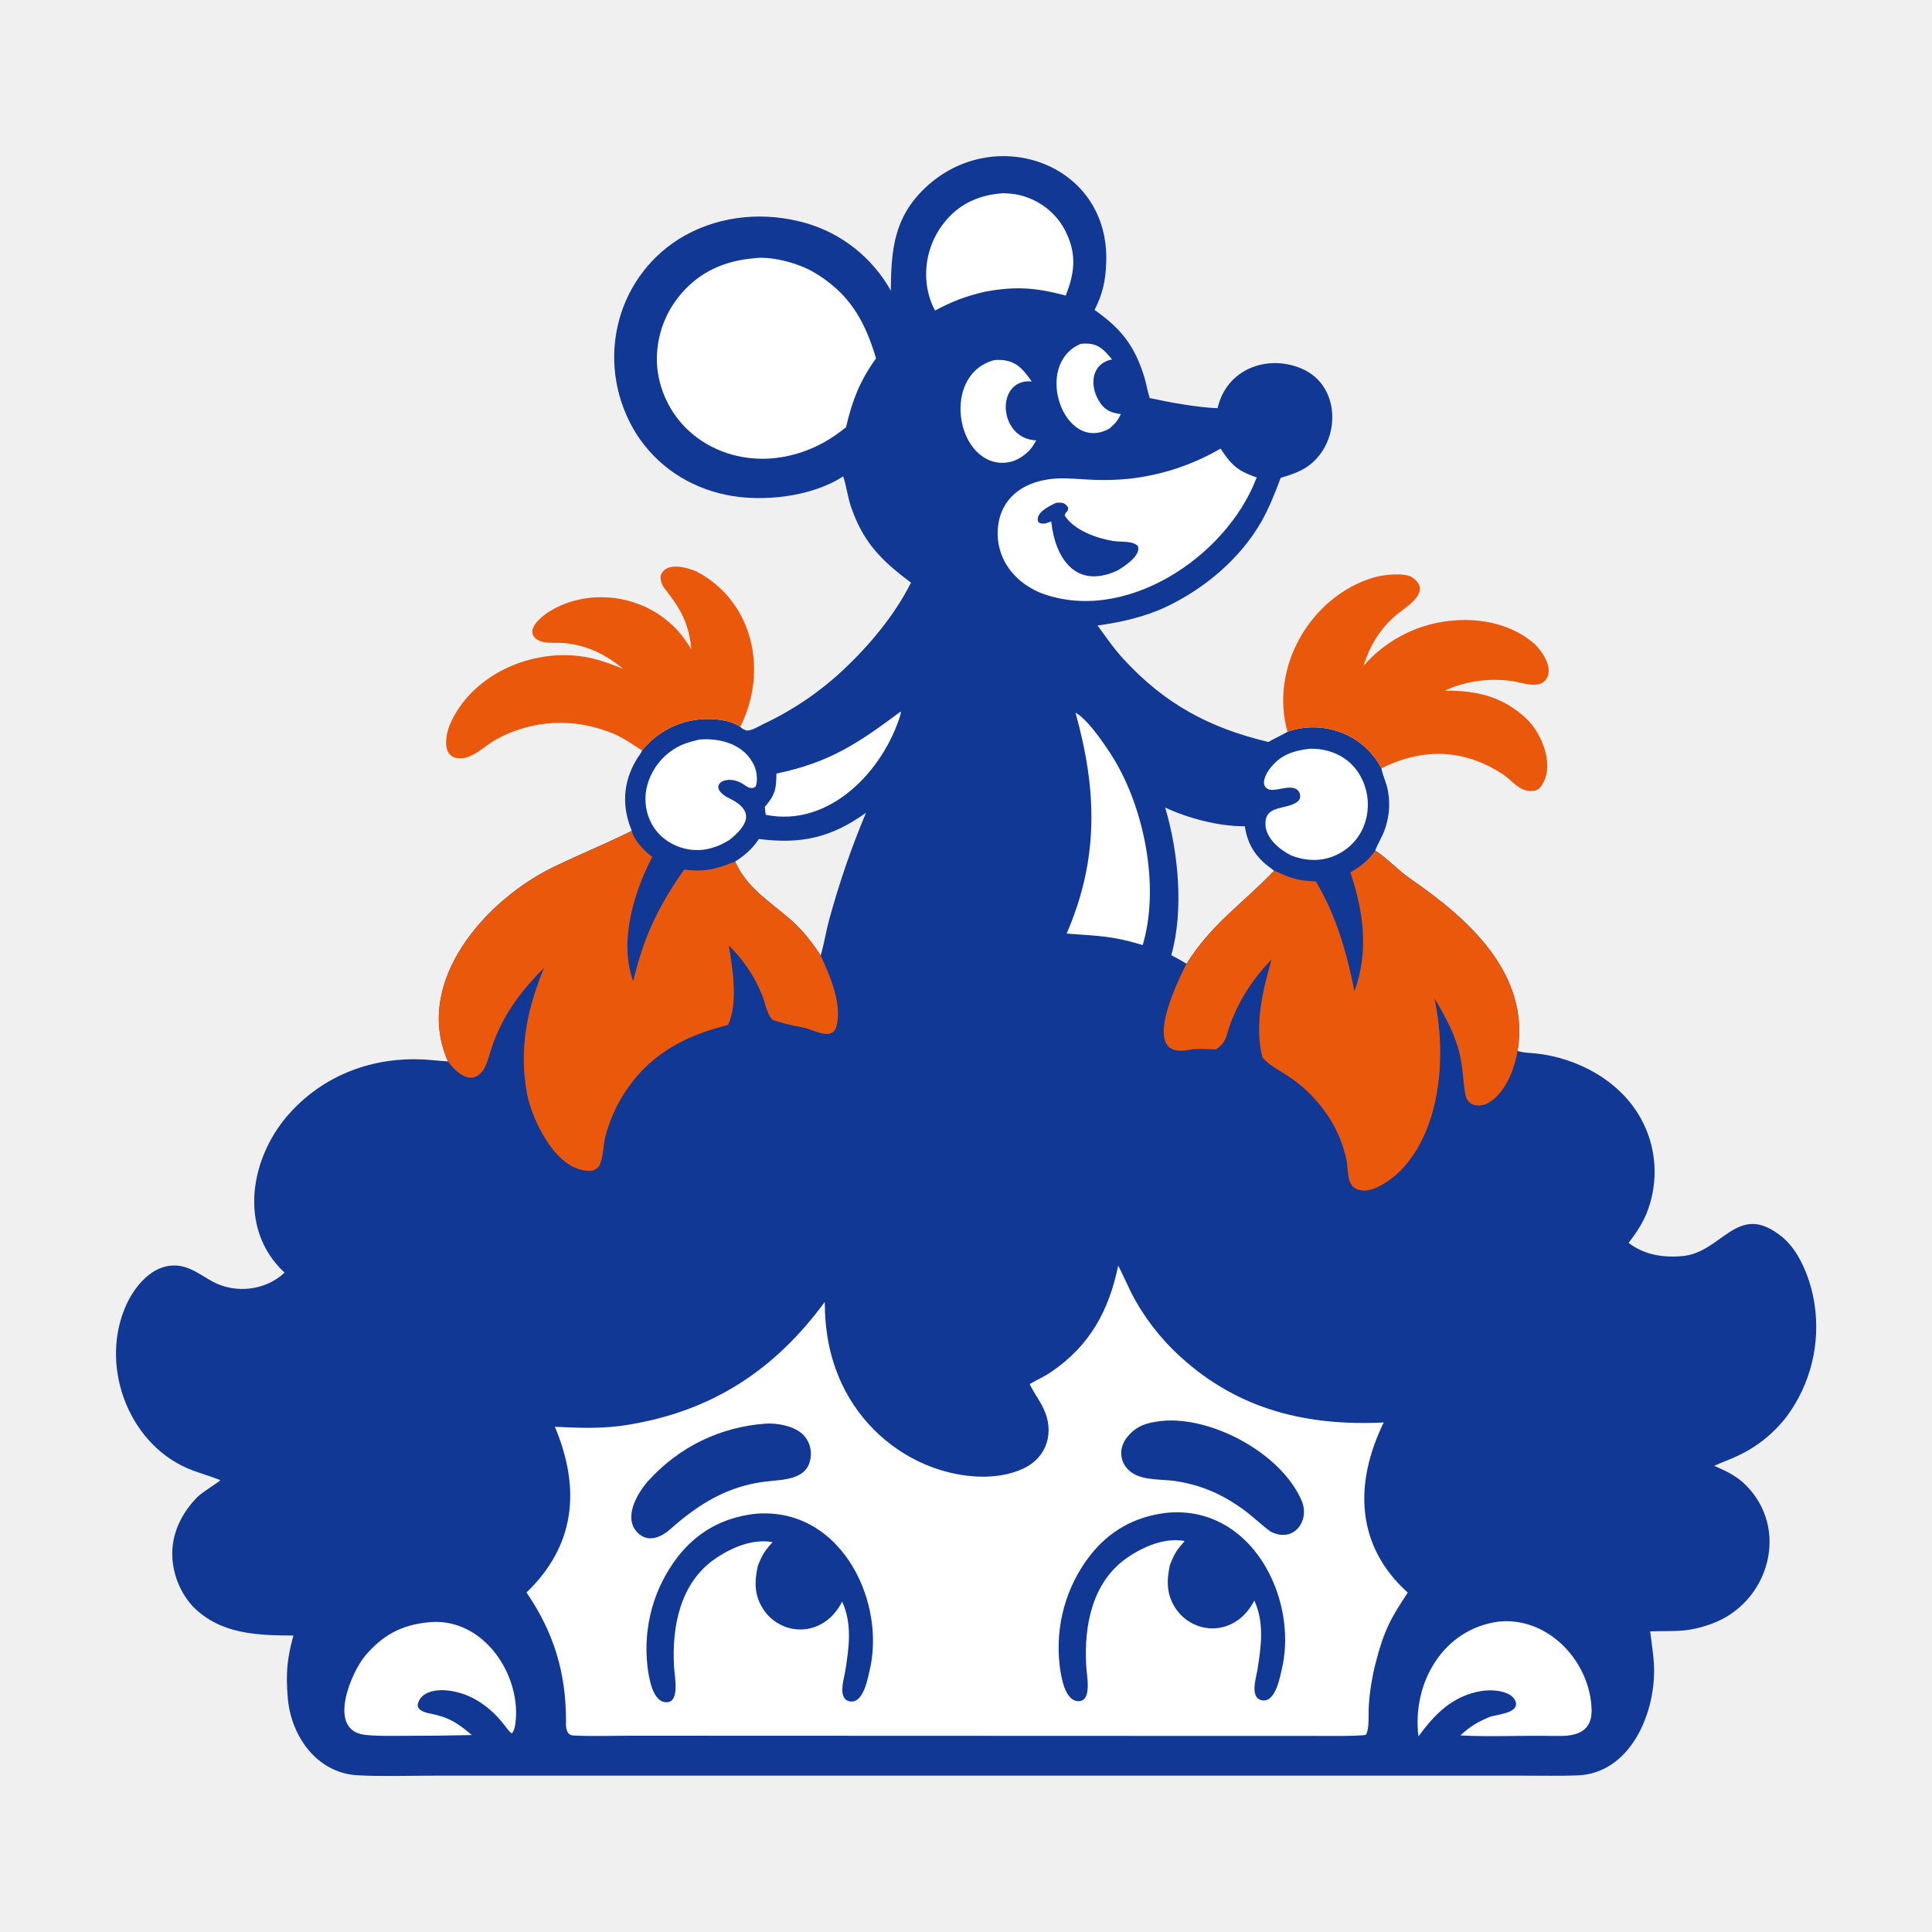
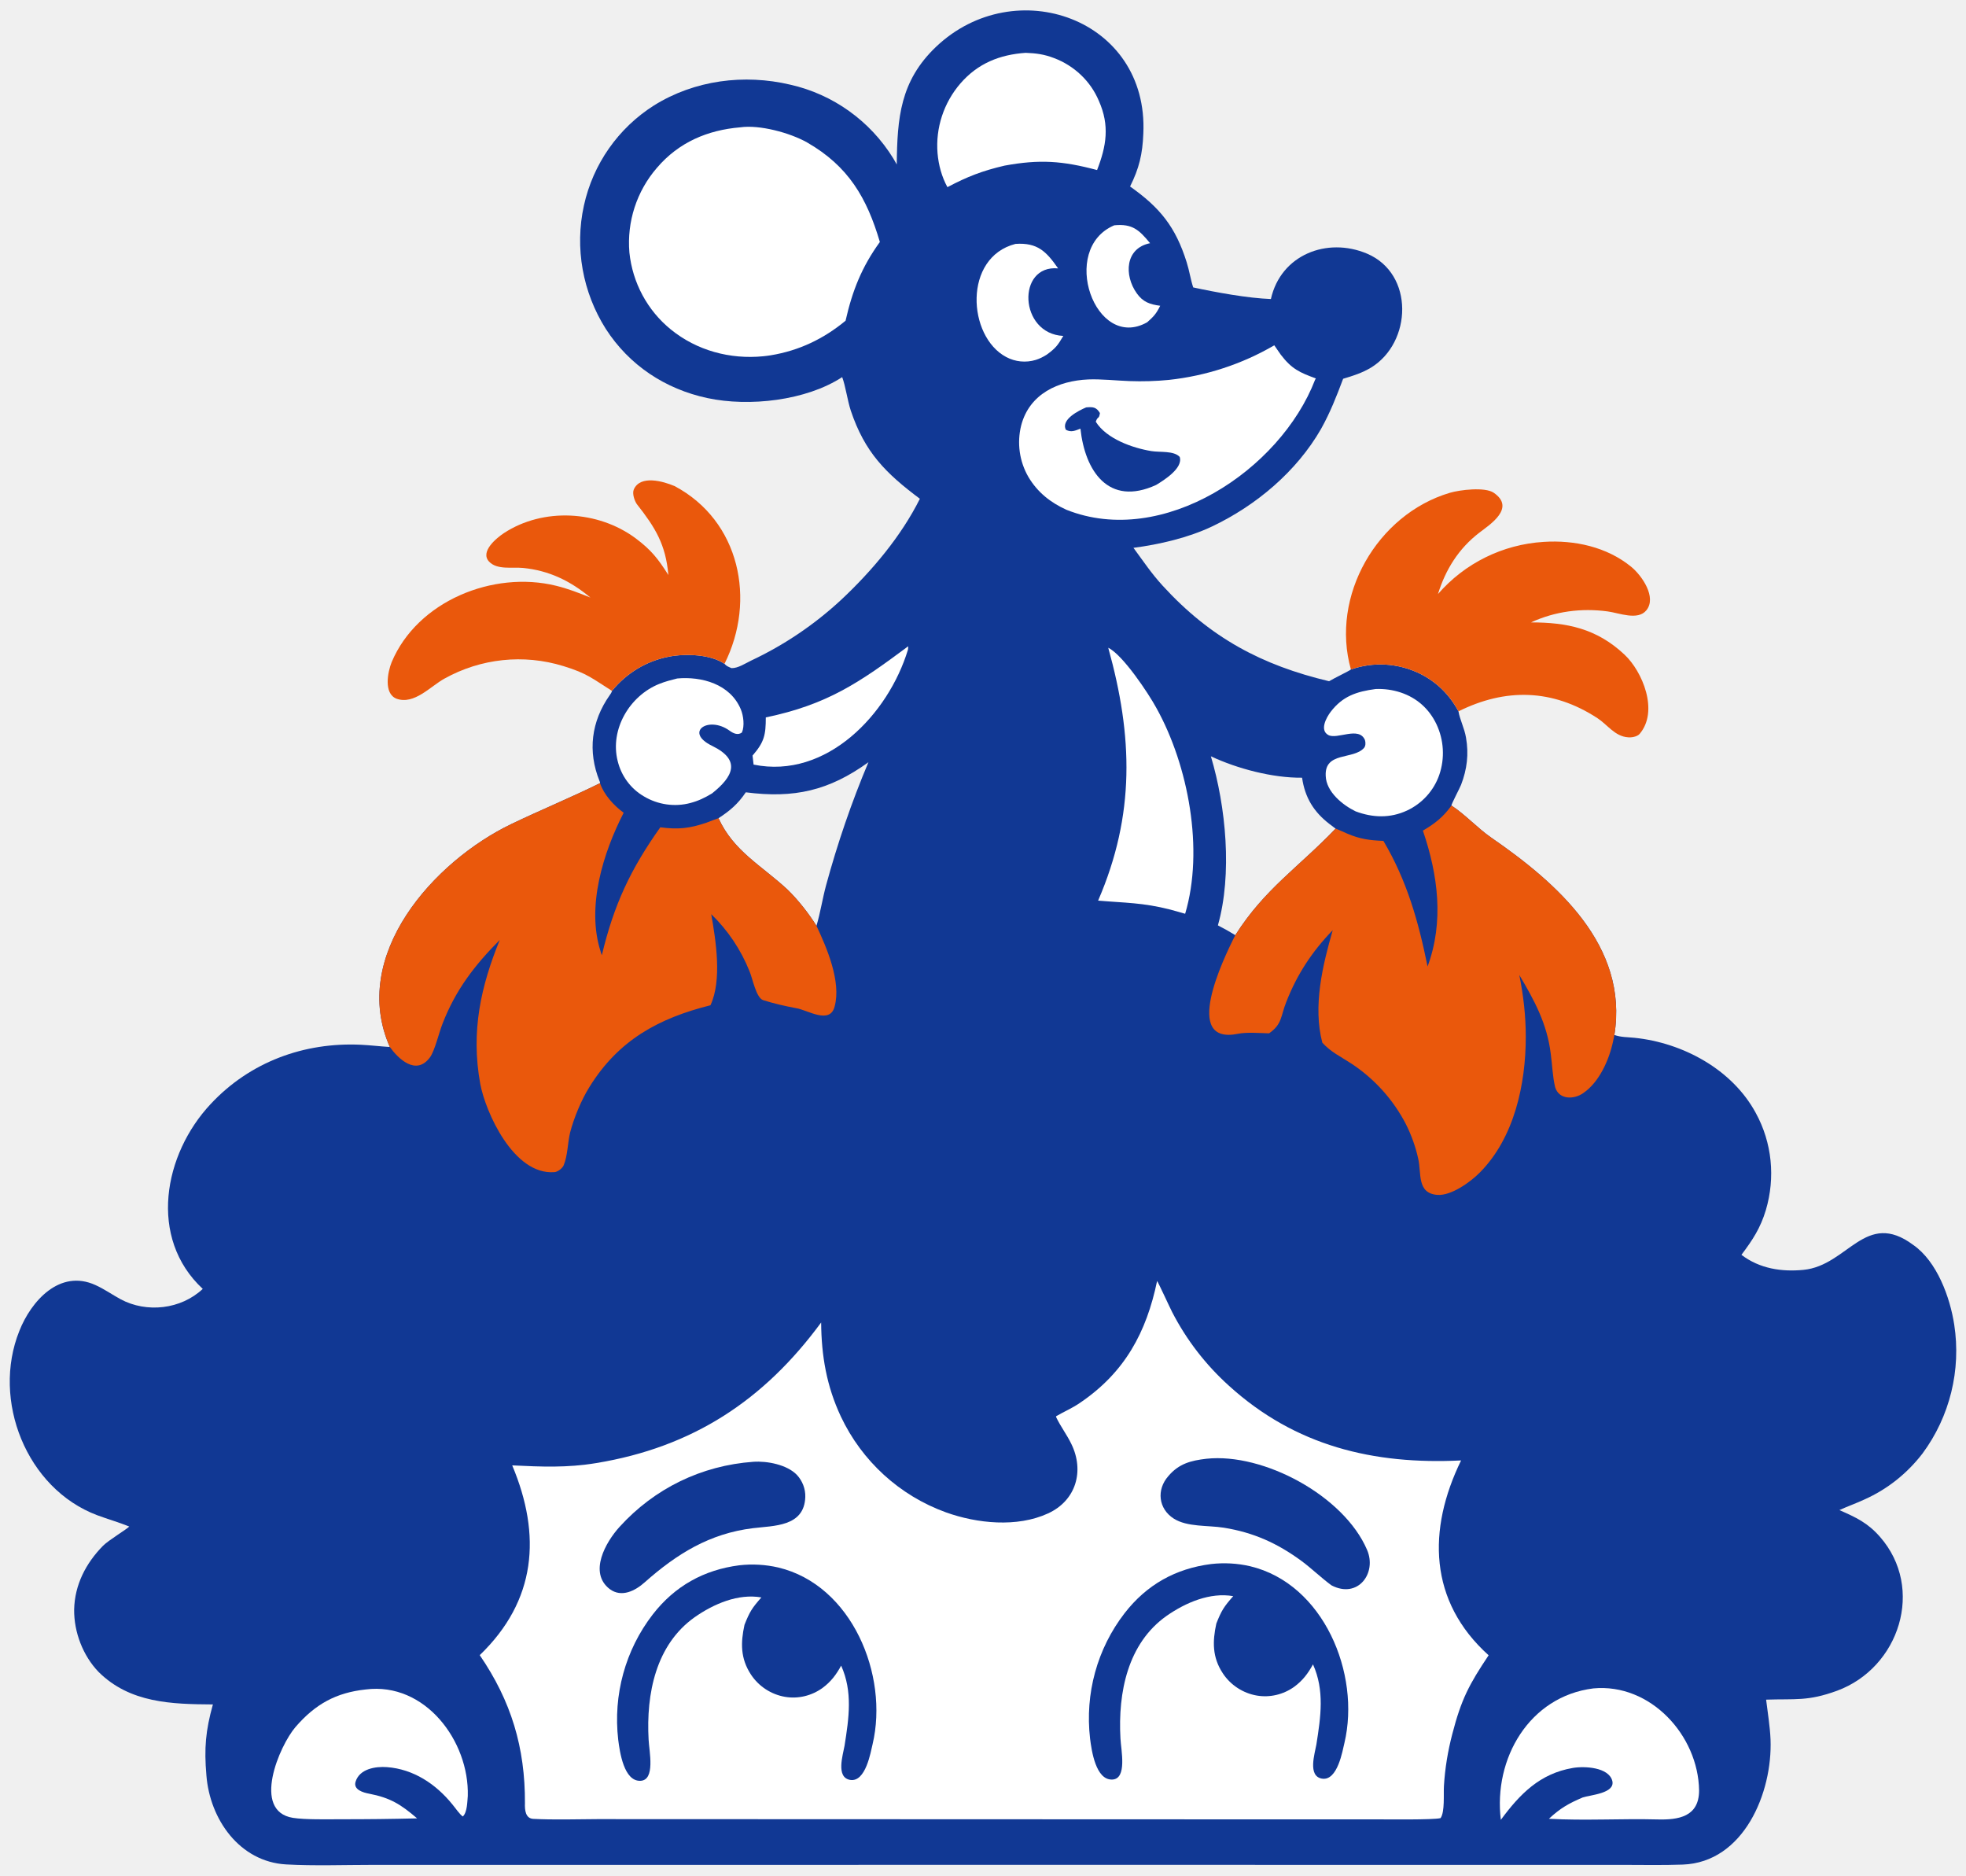
- <svg xmlns="http://www.w3.org/2000/svg" version="1.1" style="display: block;" viewBox="-41.9 -55.8 881.0 881.0" width="500" height="500">
+ <svg xmlns="http://www.w3.org/2000/svg" version="1.1" style="display: block;" viewBox="7.1 11.6 783.1 746.4" width="500" height="477">
  <path fill="#113894" transform="scale(1.03493 1.03634)" d="M352 74.068C352.2 56.194 353.3 42.018 367.1 28.871C397.5 0.008 449 18.022 446.9 62.219C446.6 70.031 445.3 75.555 441.8 82.531C453.2 90.565 459.3 97.939 463.6 111.696C464.6 114.843 465.1 118.294 466.1 121.312C474.7 123.172 487.1 125.458 496 125.772C499.8 108.772 517.6 101.835 533 108.33C551.3 116.09 550.3 142.539 534.5 152.145C531 154.221 527.7 155.244 523.8 156.415C521.3 163.07 518.8 169.448 515.3 175.685C505.9 192.057 490.3 205.108 473.4 213.144C464.2 217.5 453.2 220.056 443.1 221.382C447 226.641 449.9 231.084 454.4 235.992C472.7 255.955 492.5 266.49 518.4 272.642C520.2 271.523 526 268.769 526.8 268.134C535.4 265.098 544.9 265.648 553.2 269.661C559.8 272.876 564.7 277.794 568.2 284.211C568.7 287.351 570.5 290.695 571.1 294.344C572.2 300.652 571.5 306.436 569.2 312.426C568.8 313.527 565.3 320.091 565.5 320.411C570.8 323.861 575.6 329.151 580.8 332.731C606.1 350.171 633.7 374.201 628.2 408.571C630.8 409.471 633.1 409.371 635.9 409.651C654.5 411.551 673.5 421.741 682.6 438.501C688.9 449.951 690.2 463.381 686.5 475.851C684.4 482.821 681.4 487.341 677.1 493.051C684.1 498.391 692.6 499.651 701 498.831C718.1 497.141 724.8 475.571 743.2 489.231C752.4 495.601 757.4 509.451 759 519.891C761.7 537.361 757.3 555.201 746.8 569.381C740.9 577.041 733.3 583.121 724.4 587.081C721.5 588.441 717.6 589.841 714.8 591.141C721.3 593.991 725.7 596.051 730.4 601.391C747.8 621.201 737.9 651.741 713.9 660.561C702.6 664.681 697.9 663.601 686.6 663.981C687.2 668.921 688.1 674.361 688.3 679.271C689.1 699.701 678 726.531 654.5 727.361C646.9 727.641 639.1 727.471 631.5 727.471L583 727.471L423.4 727.461L216.7 727.471L150.8 727.471C139.8 727.471 127.6 727.901 117 727.301C99 726.281 87.6 709.891 86.3 693.051C85.4 682.571 86 675.881 88.8 665.821C73 665.721 56.9 665.331 44.8 653.331C38.8 647.121 35.3 638.031 35.4 629.371C35.6 619.861 39.9 611.571 46.5 604.861C48.7 602.651 55.8 598.431 56.6 597.451C52.6 595.831 48.4 594.641 44.3 593.121C17 582.891 3.6 548.911 14.3 522.311C18.8 510.901 29.8 498.391 43.6 504.671C47 506.201 50.1 508.391 53.3 510.131C63.3 515.481 76.5 514.041 84.9 506.141C63.8 486.571 69.8 454.361 88 435.041C103.1 418.911 123.9 411.291 145.8 412.331C149.5 412.511 153.2 412.961 156.9 413.191C141.3 377.991 173.8 341.841 203.7 327.501C215 322.081 226.6 317.338 237.8 311.805C237.8 311.335 237.8 311.434 237.6 310.987C233 299.562 234.4 288.13 241.5 278.037C242 277.212 242.1 277.35 242.4 276.347C248 269.495 255.7 264.832 264.4 263.188C270.7 261.975 280.3 262.271 285.7 265.953C286.5 266.896 287.3 267.12 288.4 267.603C290.9 267.678 293.7 265.792 296 264.686C308.7 258.723 320.4 250.822 330.7 241.267C342.4 230.314 353.7 216.942 360.9 202.525C347.7 192.658 339.7 184.696 334.3 168.621C333 164.625 332.3 159.24 331 155.781C317.1 164.831 295.2 167.275 279.1 163.829C262.9 160.371 249 151.21 240 137.218C231.1 123.164 228 106.127 231.6 89.835C235.1 73.919 244.8 60.069 258.6 51.361C274.2 41.638 293.3 39.225 311 43.398C327.5 47.109 341.8 57.355 350.7 71.794C351.1 72.547 351.6 73.306 352 74.068ZM475.6 366.451C478 367.671 480.1 368.861 482.3 370.211C493.6 352.431 506.6 344.191 520.9 329.281L518.6 327.541C512.5 322.881 509.1 317.353 508 309.711C496.7 309.834 483.1 306.263 472.9 301.486C478.7 320.861 481.2 346.771 475.6 366.451ZM283.4 325.271C289.2 337.991 300 343.451 310 352.741C314 356.621 318.1 361.811 321.1 366.621C322.6 361.621 323.4 356.241 324.8 351.051C329.2 334.931 334.6 319.141 341.1 303.765C325.9 314.705 312.5 317.727 293.9 315.323C290.9 319.781 287.8 322.411 283.4 325.271Z" />
  <path fill="#EA580C" transform="scale(1.03493 1.03634)" d="M237.8 311.805C239.3 316.268 243.1 320.411 246.9 323.181C239 338.511 232.5 359.321 238 376.411C238.1 376.911 238.3 377.411 238.5 377.911C243.1 358.621 249.5 344.931 261 328.771C267.9 329.671 272.2 329.221 278.8 326.981C279.4 326.761 283 325.351 283.4 325.271C289.2 337.991 300 343.451 310 352.741C314 356.621 318.1 361.811 321.1 366.621C325 374.911 330.7 388.011 328.1 397.591C326.3 404.741 317.6 398.911 313.3 398.281C309 397.471 304.6 396.471 300.5 395.161C297.8 394.111 296.5 386.731 295.3 384.011C292 375.781 287 368.341 280.6 362.151C282.4 372.421 284.8 387.511 280.3 397.151C260.4 402.131 244.9 410.501 233.7 428.591C230.6 433.561 227.8 440.281 226.3 445.991C225.3 450.061 225.4 454.831 223.8 458.661C223.3 459.831 221.5 461.181 220.3 461.271C204.5 462.561 193.7 438.091 191.7 427.361C188 407.041 192 389.731 199.2 372.061C189.5 381.791 182.2 391.301 177.2 404.191C175.8 407.671 174.2 414.691 172.3 417.231C166.9 424.441 160 417.501 156.9 413.191C141.3 377.991 173.8 341.841 203.7 327.501C215 322.081 226.6 317.338 237.8 311.805Z" />
  <path fill="#EA580C" transform="scale(1.03493 1.03634)" d="M565.5 320.411C570.8 323.861 575.6 329.151 580.8 332.731C606.1 350.171 633.7 374.201 628.2 408.571C628 409.381 627.9 410.191 627.7 411.001C626.2 418.081 622.4 426.711 616.2 430.911C612.7 433.391 606.9 433.551 605.4 428.641C604.4 424.471 604.3 420.021 603.7 415.731C602.3 404.261 597.4 395.251 591.6 385.511C593.2 393.331 594.1 401.281 594.1 409.261C594.1 427.481 589.7 448.051 576.4 461.441C572.8 465.081 565.4 470.401 560.1 470.021C552.1 469.451 554 461.661 552.7 456.131C551.7 451.551 550.1 447.111 548 442.911C543.1 433.411 535.8 425.351 526.9 419.521C522.7 416.751 519.3 415.311 515.8 411.551C512.1 397.541 515.9 381.801 519.8 368.291C511.8 376.581 506.1 385.211 501.9 395.931C499.7 401.441 500.4 404.381 495.3 407.941C491.9 407.841 486.6 407.441 483.4 408.101C461.8 412.541 477.4 379.821 482.3 370.211C493.6 352.431 506.6 344.191 520.9 329.281C521.3 329.351 524.7 330.911 525.4 331.201C530.2 333.271 534 333.781 539.3 333.991C548.4 349.331 552.8 365.011 556.3 382.261C562.7 364.971 560.3 347.031 554.5 330.051C559.1 327.341 562.3 324.871 565.5 320.411Z" />
  <path fill="#FFFFFF" transform="scale(1.03493 1.03634)" d="M452.2 503.111C452.7 503.721 457.1 513.321 458 515.061C463.5 525.721 470.9 535.291 479.8 543.311C505.4 566.571 535.6 573.721 569.2 572.061C556.2 598.651 556.7 626.181 579.8 646.931C572.3 658.131 569.3 663.751 565.8 677.251C564.1 683.761 563 690.411 562.6 697.131C562.4 700.301 563 707.111 561.3 709.501C558.7 710.221 540.4 709.981 536.7 709.981L480.5 709.981L236.8 709.891C228.9 709.921 220.1 710.221 212.1 709.791C209.1 709.631 208.8 706.391 208.9 703.801C209 682.401 203.6 664.521 191.5 646.881C213.3 625.921 215.3 600.821 204 573.961C215.3 574.501 225.1 574.931 236.3 573.081C273.5 566.981 300.9 548.941 322.9 519.051C323 531.871 325 543.511 330.5 555.211C338.6 572.331 353.1 585.561 370.9 592.001C382.9 596.301 398.3 597.901 410.2 592.431C421 587.511 424.3 576.131 419.2 565.731C417.5 562.201 415.1 559.071 413.4 555.541L413.3 555.101C416.5 553.221 419.4 552.091 422.7 549.811C439.8 538.191 448.1 522.811 452.2 503.111Z" />
  <path fill="#113894" transform="scale(1.03493 1.03634)" d="M291.4 612.351C296.4 611.781 301.5 612.071 306.4 613.201C334.7 619.931 349 654.531 342.7 681.111C342 683.881 340.1 695.891 334 694.811C328.5 693.811 331.3 685.211 331.9 681.731C333.6 671.051 335.1 660.891 330.6 650.911C328.7 654.401 326.6 657.171 323.4 659.501C319.2 662.531 314 663.751 309 662.901C303.7 662.001 298.9 658.901 295.9 654.361C291.8 648.161 291.9 642.091 293.4 635.221C295.4 630.191 296.3 628.771 299.9 624.701C291 623.141 281.6 627.141 274.2 632.321C259.3 642.871 255.5 661.651 256.5 679.401C256.7 683.751 259.2 695.001 253.3 695.171C247 695.361 245.4 684.171 244.8 679.401C242.8 662.221 247.5 644.911 258.1 631.231C266.6 620.291 277.8 614.101 291.4 612.351Z" />
  <path fill="#113894" transform="scale(1.03493 1.03634)" d="M471.2 571.411C493.2 569.071 524.1 585.661 533 606.391C536.9 615.331 529.5 625.381 519.3 620.051C515.4 617.191 511.7 613.591 507.8 610.701C498.4 603.821 489.3 599.751 477.9 597.911C471.7 596.931 463.8 597.711 458.6 594.401C452.7 590.641 451.9 583.341 456.5 578.111C460.6 573.271 465.2 572.111 471.2 571.411Z" />
  <path fill="#113894" transform="scale(1.03493 1.03634)" d="M296.8 572.581C302.1 572.211 309.8 573.671 313.6 577.651C315.7 579.931 316.9 582.981 316.8 586.121C316.4 597.631 304.6 597.101 296.6 598.101C280 600.151 267.4 607.911 255 618.891C251.4 622.111 246.1 624.911 241.5 621.471C233.3 615.131 240 603.431 245.3 597.601C258.8 582.751 276.9 574.011 296.8 572.581Z" />
  <path fill="#FFFFFF" transform="scale(1.03493 1.03634)" d="M291.8 59.791C299.2 58.732 310.9 61.882 317.5 65.607C333.4 74.737 340.5 86.895 345.5 103.852C338.5 113.508 334.9 122.631 332.3 134.11C323.8 141.112 314.4 145.6 303.5 147.392C302.6 147.541 301.6 147.666 300.6 147.766C287.9 149.022 275 145.589 265 137.43C256 130.113 250.3 119.476 249.1 107.898C248.1 96.07 251.9 84.338 259.7 75.354C268.1 65.531 279.2 60.84 291.8 59.791Z" />
  <path fill="#FFFFFF" transform="scale(1.03493 1.03634)" d="M497.3 143.553C497.5 143.786 499.3 146.503 499.8 147.153C504 152.655 507.1 154.024 513.3 156.282L513 156.816C499.6 191.521 454.4 221.519 417.3 206.754C411.2 203.994 406.2 200.063 402.7 194.195C399.2 188.197 398.2 181.042 399.9 174.303C403.1 162.16 414.2 157.183 425.7 156.673C430.5 156.463 436.7 157.135 441.6 157.305C446.6 157.49 451.7 157.34 456.7 156.854C471 155.319 484.9 150.787 497.3 143.553Z" />
  <path fill="#113894" transform="scale(1.03493 1.03634)" d="M424.9 167.414C427.5 167.193 428.8 167.253 430.2 169.598C429.8 172.165 429.4 170.585 428.6 172.919C432.7 179.48 442.7 183.014 450 184.206C453.4 184.751 458.6 183.987 460.9 186.436C462.3 190.728 454.9 195.364 451.8 197.23C433.4 205.644 424.4 191.692 422.7 175.581C420.7 176.325 419.2 177.136 417.1 176.015C415.1 172.068 422.1 168.591 424.9 167.414Z" />
  <path fill="#FFFFFF" transform="scale(1.03493 1.03634)" d="M620.1 659.661C642.1 657.591 660.5 677.751 660.8 698.861C660.8 709.041 652.8 710.221 644.8 710.011C630.9 709.651 616.8 710.531 603 709.761C607.4 705.671 610.6 703.871 616 701.571C618.9 700.581 628.6 700.031 627.4 695.191C626 689.931 616.7 689.451 612.2 690.231C599.5 692.381 591.8 700.281 584.5 710.171C581.6 686.691 595.4 662.741 620.1 659.661Z" />
  <path fill="#FFFFFF" transform="scale(1.03493 1.03634)" d="M147.6 660.071C170.5 657.141 187.5 679.951 186.9 700.971C186.7 703.271 186.7 707.251 185 708.871C183.9 708.241 181.9 705.311 180.9 704.151C174.6 696.401 166 690.671 155.8 689.911C151.4 689.581 145.2 690.551 143.7 695.561C142.8 698.611 146.7 699.701 148.9 700.111C157.1 701.701 161.1 704.211 167.4 709.601C157.6 709.841 147.8 709.961 138 709.941C133.1 709.951 124.2 710.141 119.6 709.401C103.6 706.831 114.4 681.681 120.6 674.491C128.2 665.701 136.2 661.291 147.6 660.071Z" />
  <path fill="#FFFFFF" transform="scale(1.03493 1.03634)" d="M401.6 31.167C405.6 31.313 408.7 31.717 412.5 33.168C420.3 36.095 426.6 42.043 429.8 49.653C434 59.106 432.7 66.981 429.1 76.21C415.8 72.67 407 72.03 393.5 74.511C384.9 76.512 379.2 78.729 371.5 82.781C369.3 78.753 368.1 74.314 367.7 69.753C366.9 60 370.1 50.337 376.5 42.934C383.2 35.218 391.6 31.867 401.6 31.167Z" />
  <path fill="#FFFFFF" transform="scale(1.03493 1.03634)" d="M433.4 259.782C439 262.468 448.9 277.354 451.9 282.868C464.3 305.089 470.3 337.511 463 361.991L457.3 360.391C446.6 357.671 439.9 357.831 429.5 356.941C443.8 323.921 442.9 293.81 433.4 259.782Z" />
  <path fill="#FFFFFF" transform="scale(1.03493 1.03634)" d="M267.5 271.581C276.8 270.73 287.9 273.643 292 283.476C293 285.896 293.5 289.869 292.4 292.35C290.8 293.536 289 292.631 287.6 291.6C279.5 285.788 270 292.195 281 297.506C292.3 303.019 288.9 309.405 280.9 315.749C278.1 317.434 275.7 318.597 272.6 319.421C266.6 321.031 260.1 320.111 254.7 316.894C249.6 313.936 246 309.044 244.6 303.34C241.5 291.15 249.2 278.215 260.6 273.664C262.9 272.738 265.1 272.181 267.5 271.581Z" />
  <path fill="#FFFFFF" transform="scale(1.03493 1.03634)" d="M536.3 275.636C539.6 275.496 542.9 275.951 546 276.98C552.2 279.056 556.9 283.261 559.7 289.112C562.6 295.217 563 302.243 560.8 308.636C558.7 314.685 554.2 319.621 548.4 322.321C541.9 325.341 535.2 325.111 528.6 322.641C523.6 320.221 517.3 315.14 517.1 309.029C516.6 299.609 527.7 302.873 531.8 298.312C532.5 297.567 532.5 296.187 532.2 295.238C529.9 289.8 521.5 295.167 518.1 293.309C514.7 291.47 517.3 286.641 519 284.403C523.6 278.373 529 276.606 536.3 275.636Z" />
  <path fill="#FFFFFF" transform="scale(1.03493 1.03634)" d="M356.4 259.208C356.4 259.739 356.4 259.995 356.3 260.555C348.8 285.245 325 310.42 296.9 304.675L296.5 301.207C301 296.024 301.6 293.315 301.6 286.541C325.2 281.642 337.6 273.2 356.4 259.208Z" />
  <path fill="#FFFFFF" transform="scale(1.03493 1.03634)" d="M397.7 104.589C406.2 104.006 409.6 107.547 414.1 114C398.1 112.506 399 139.159 416.1 139.95C414 143.512 413.2 144.625 409.7 147.166C408.4 147.991 407 148.699 405.5 149.166C401.7 150.321 397.6 149.917 394.1 148.044C379.2 140.139 377.5 109.747 397.7 104.589Z" />
  <path fill="#FFFFFF" transform="scale(1.03493 1.03634)" d="M435.7 97.447C442.7 96.744 445.3 99.23 449.5 104.321C439.9 106.214 439.4 116.621 444.4 123.61C446.8 126.978 449.5 127.848 453.4 128.363C451.8 131.55 450.9 132.458 448.4 134.694C428.3 146.053 414.4 106.448 435.7 97.447Z" />
  <path fill="#EA580C" transform="scale(1.03493 1.03634)" d="M526.8 268.134C518.8 239.902 536.9 208.567 564.8 200.254C568.8 199.071 578.3 197.944 581.7 200.174C590.4 206.058 580.2 212.494 576.3 215.492C568.2 221.675 563.2 229.813 560.3 239.14C570.6 227.289 585.2 220.066 601 219.091C612.8 218.319 625.3 220.991 634.7 228.683C638.8 232.052 644.6 240.406 640.5 245.392C637.2 249.434 630 246.397 625.6 245.813C615.5 244.452 605.4 245.772 596.1 250.036C609.8 250.036 621.3 252.276 632.1 262.42C639 268.868 645.4 284.142 637.9 292.901C636.9 294.011 634.6 294.345 633.4 294.178C628.4 293.827 625.5 289.325 621.7 286.843C604.3 275.498 586.2 275.265 568.2 284.211C564.7 277.794 559.8 272.876 553.2 269.661C544.9 265.648 535.4 265.098 526.8 268.134Z" />
  <path fill="#EA580C" transform="scale(1.03493 1.03634)" d="M264.1 231.822C263.1 220.073 259 213.502 252 204.628C251.1 203.393 250.1 200.528 250.8 198.941C253.3 193.285 262.1 195.787 266.5 197.652C291.6 210.968 298 241.462 285.7 265.953C280.3 262.271 270.7 261.975 264.4 263.188C255.7 264.832 248 269.495 242.4 276.347C234.9 271.662 233 269.666 223.7 266.821C208.4 262.109 191.9 263.852 177.9 271.646C172.6 274.537 166.3 281.784 159.5 279.363C154.4 277.391 156.1 268.997 157.6 265.313C167.5 241.804 196.7 230.042 220.8 235.934C225.6 237.097 229.6 238.696 234.1 240.49C226.4 234.101 218.2 230.098 208.2 229.111C204 228.696 198.2 229.946 195.1 226.681C191.5 222.827 198 217.588 200.8 215.724C215.9 205.842 237 206.979 251.5 217.712C257.5 222.212 260.1 225.513 264.1 231.822Z" />
  <path fill="#113894" transform="scale(1.03493 1.03634)" d="M473 611.871C478 611.301 483.1 611.581 488 612.711C516.3 619.441 530.6 654.041 524.3 680.621C523.6 683.401 521.7 695.401 515.6 694.321C510.1 693.321 512.9 684.721 513.5 681.241C515.2 670.561 516.7 660.401 512.2 650.421C510.3 653.911 508.2 656.681 505 659.021C500.8 662.041 495.6 663.261 490.6 662.411C485.3 661.511 480.5 658.411 477.5 653.871C473.4 647.671 473.5 641.601 475 634.731C477 629.701 477.9 628.291 481.5 624.211C472.6 622.651 463.2 626.661 455.8 631.831C440.9 642.381 437.1 661.161 438.1 678.911C438.3 683.261 440.8 694.511 434.9 694.691C428.6 694.871 427 683.681 426.4 678.911C424.4 661.731 429.1 644.431 439.7 630.751C448.2 619.811 459.3 613.611 473 611.871Z" />
</svg>
